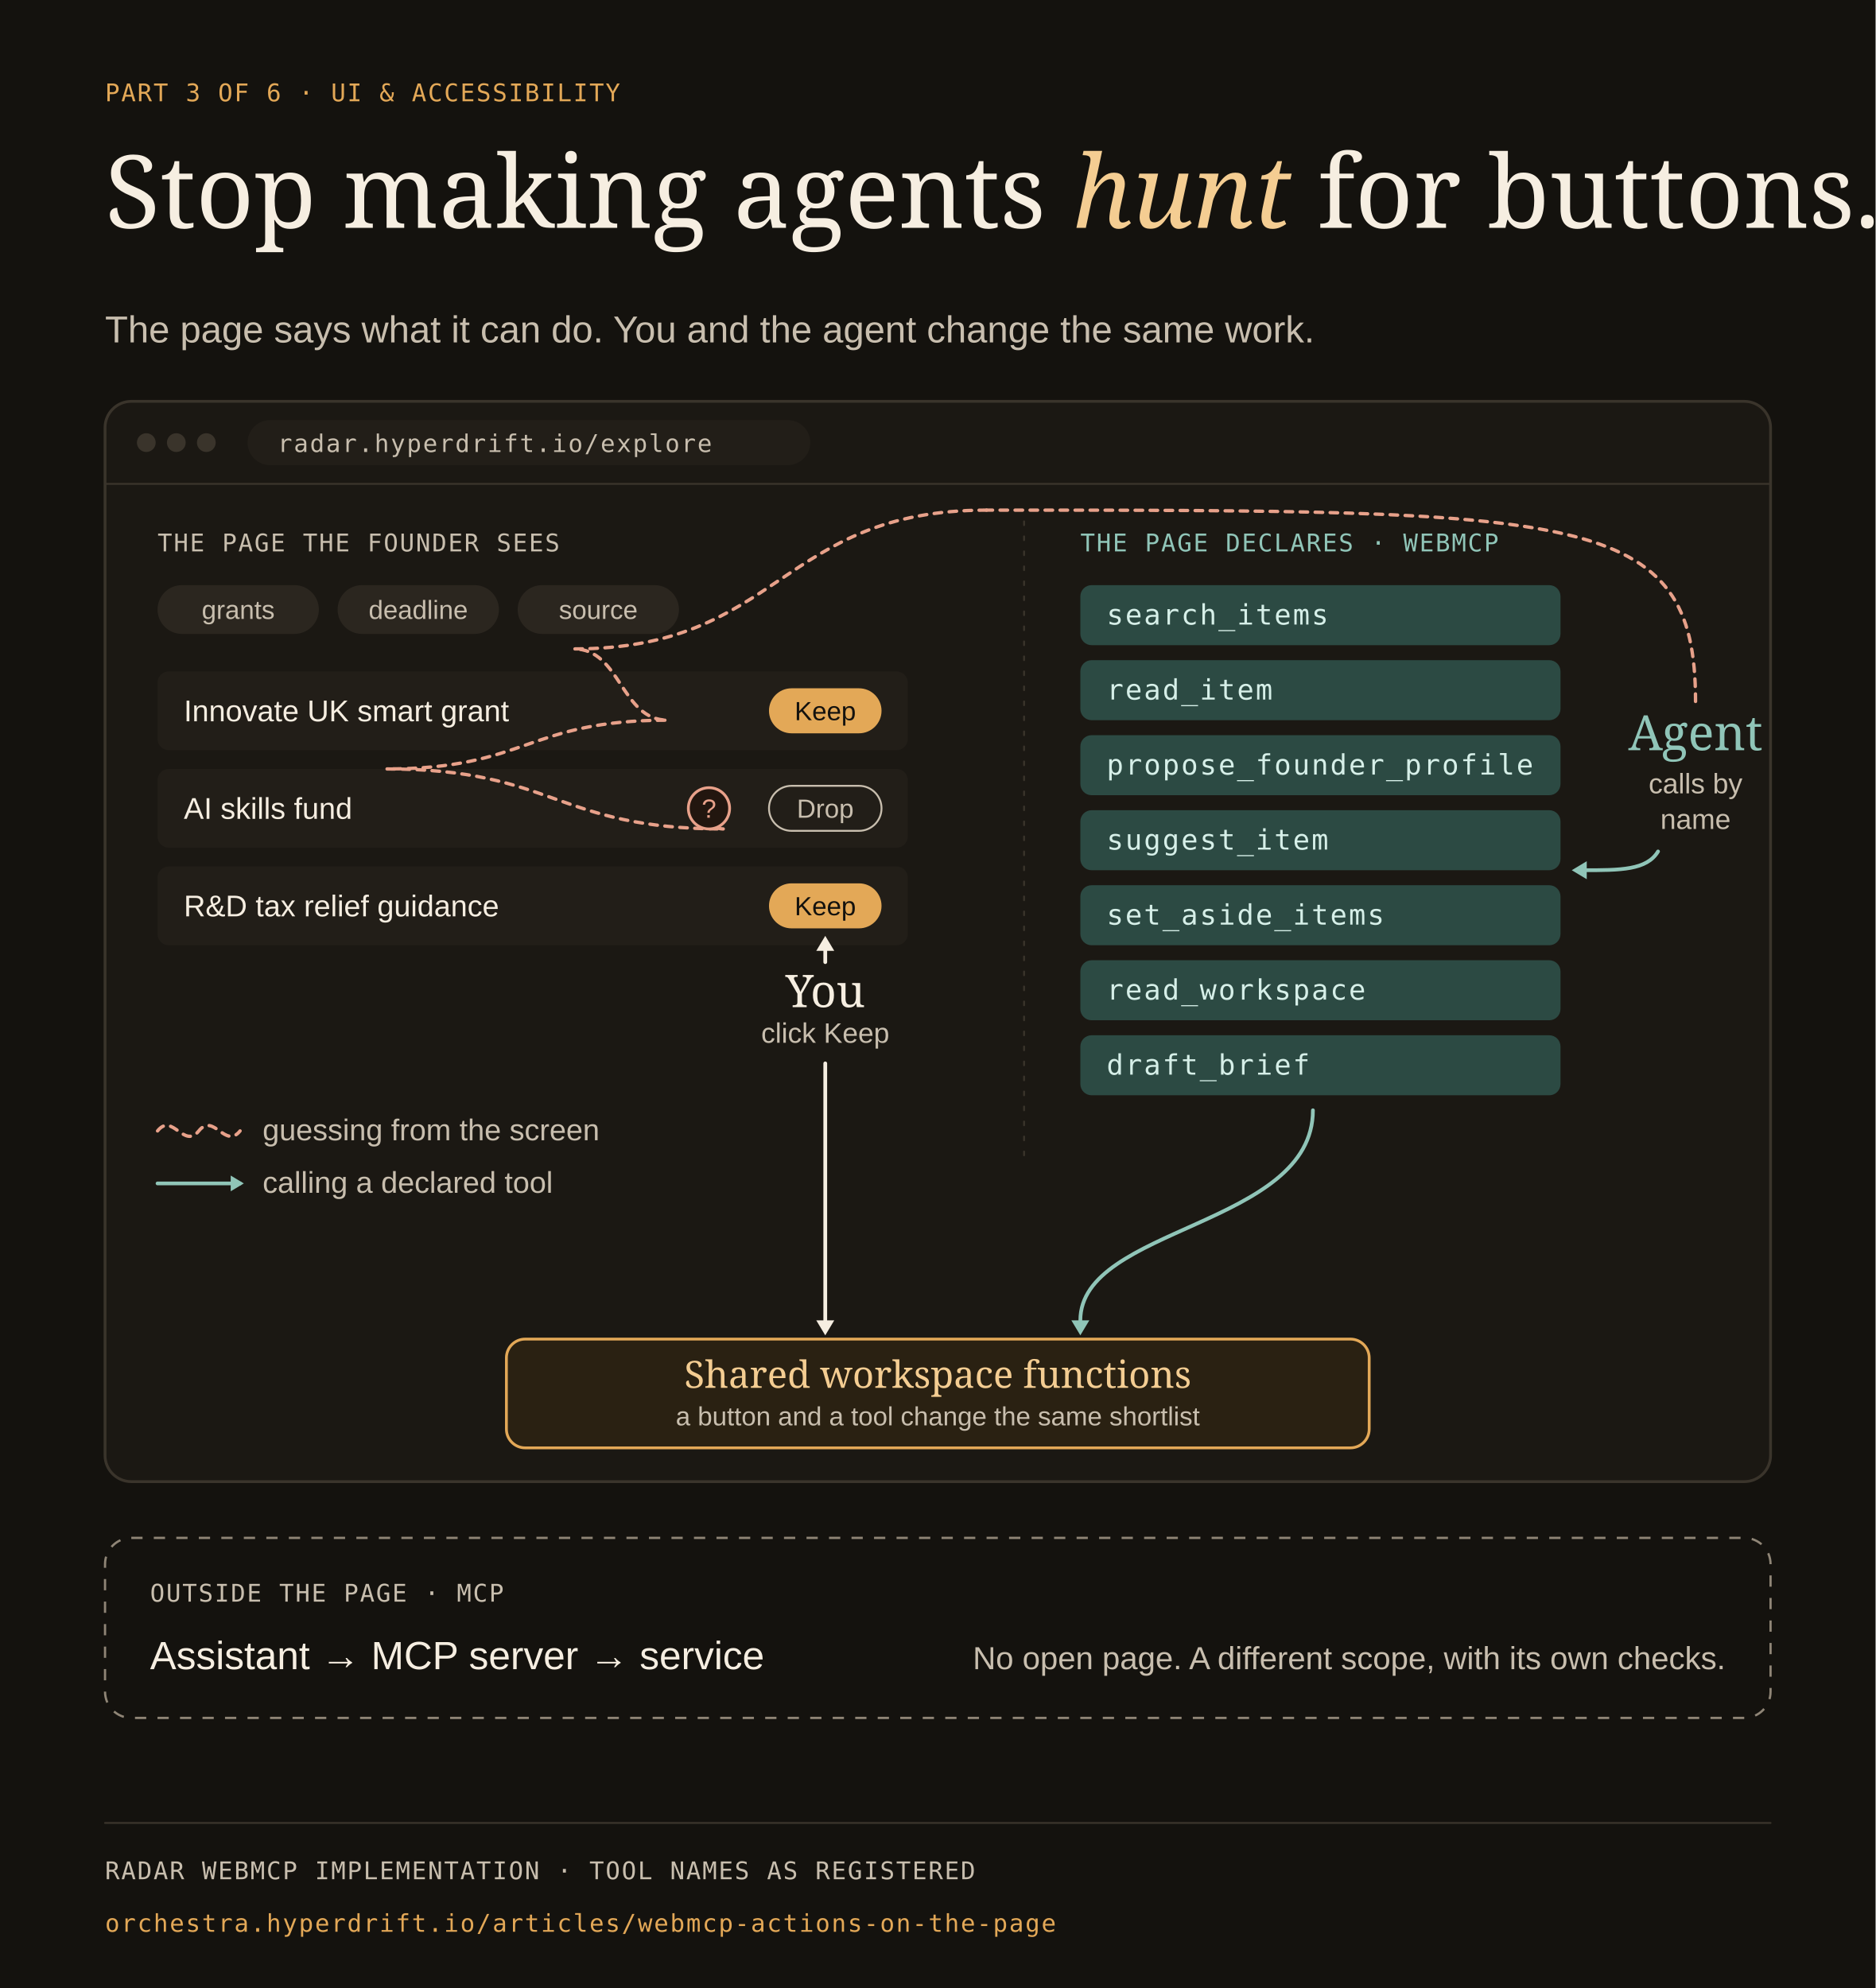
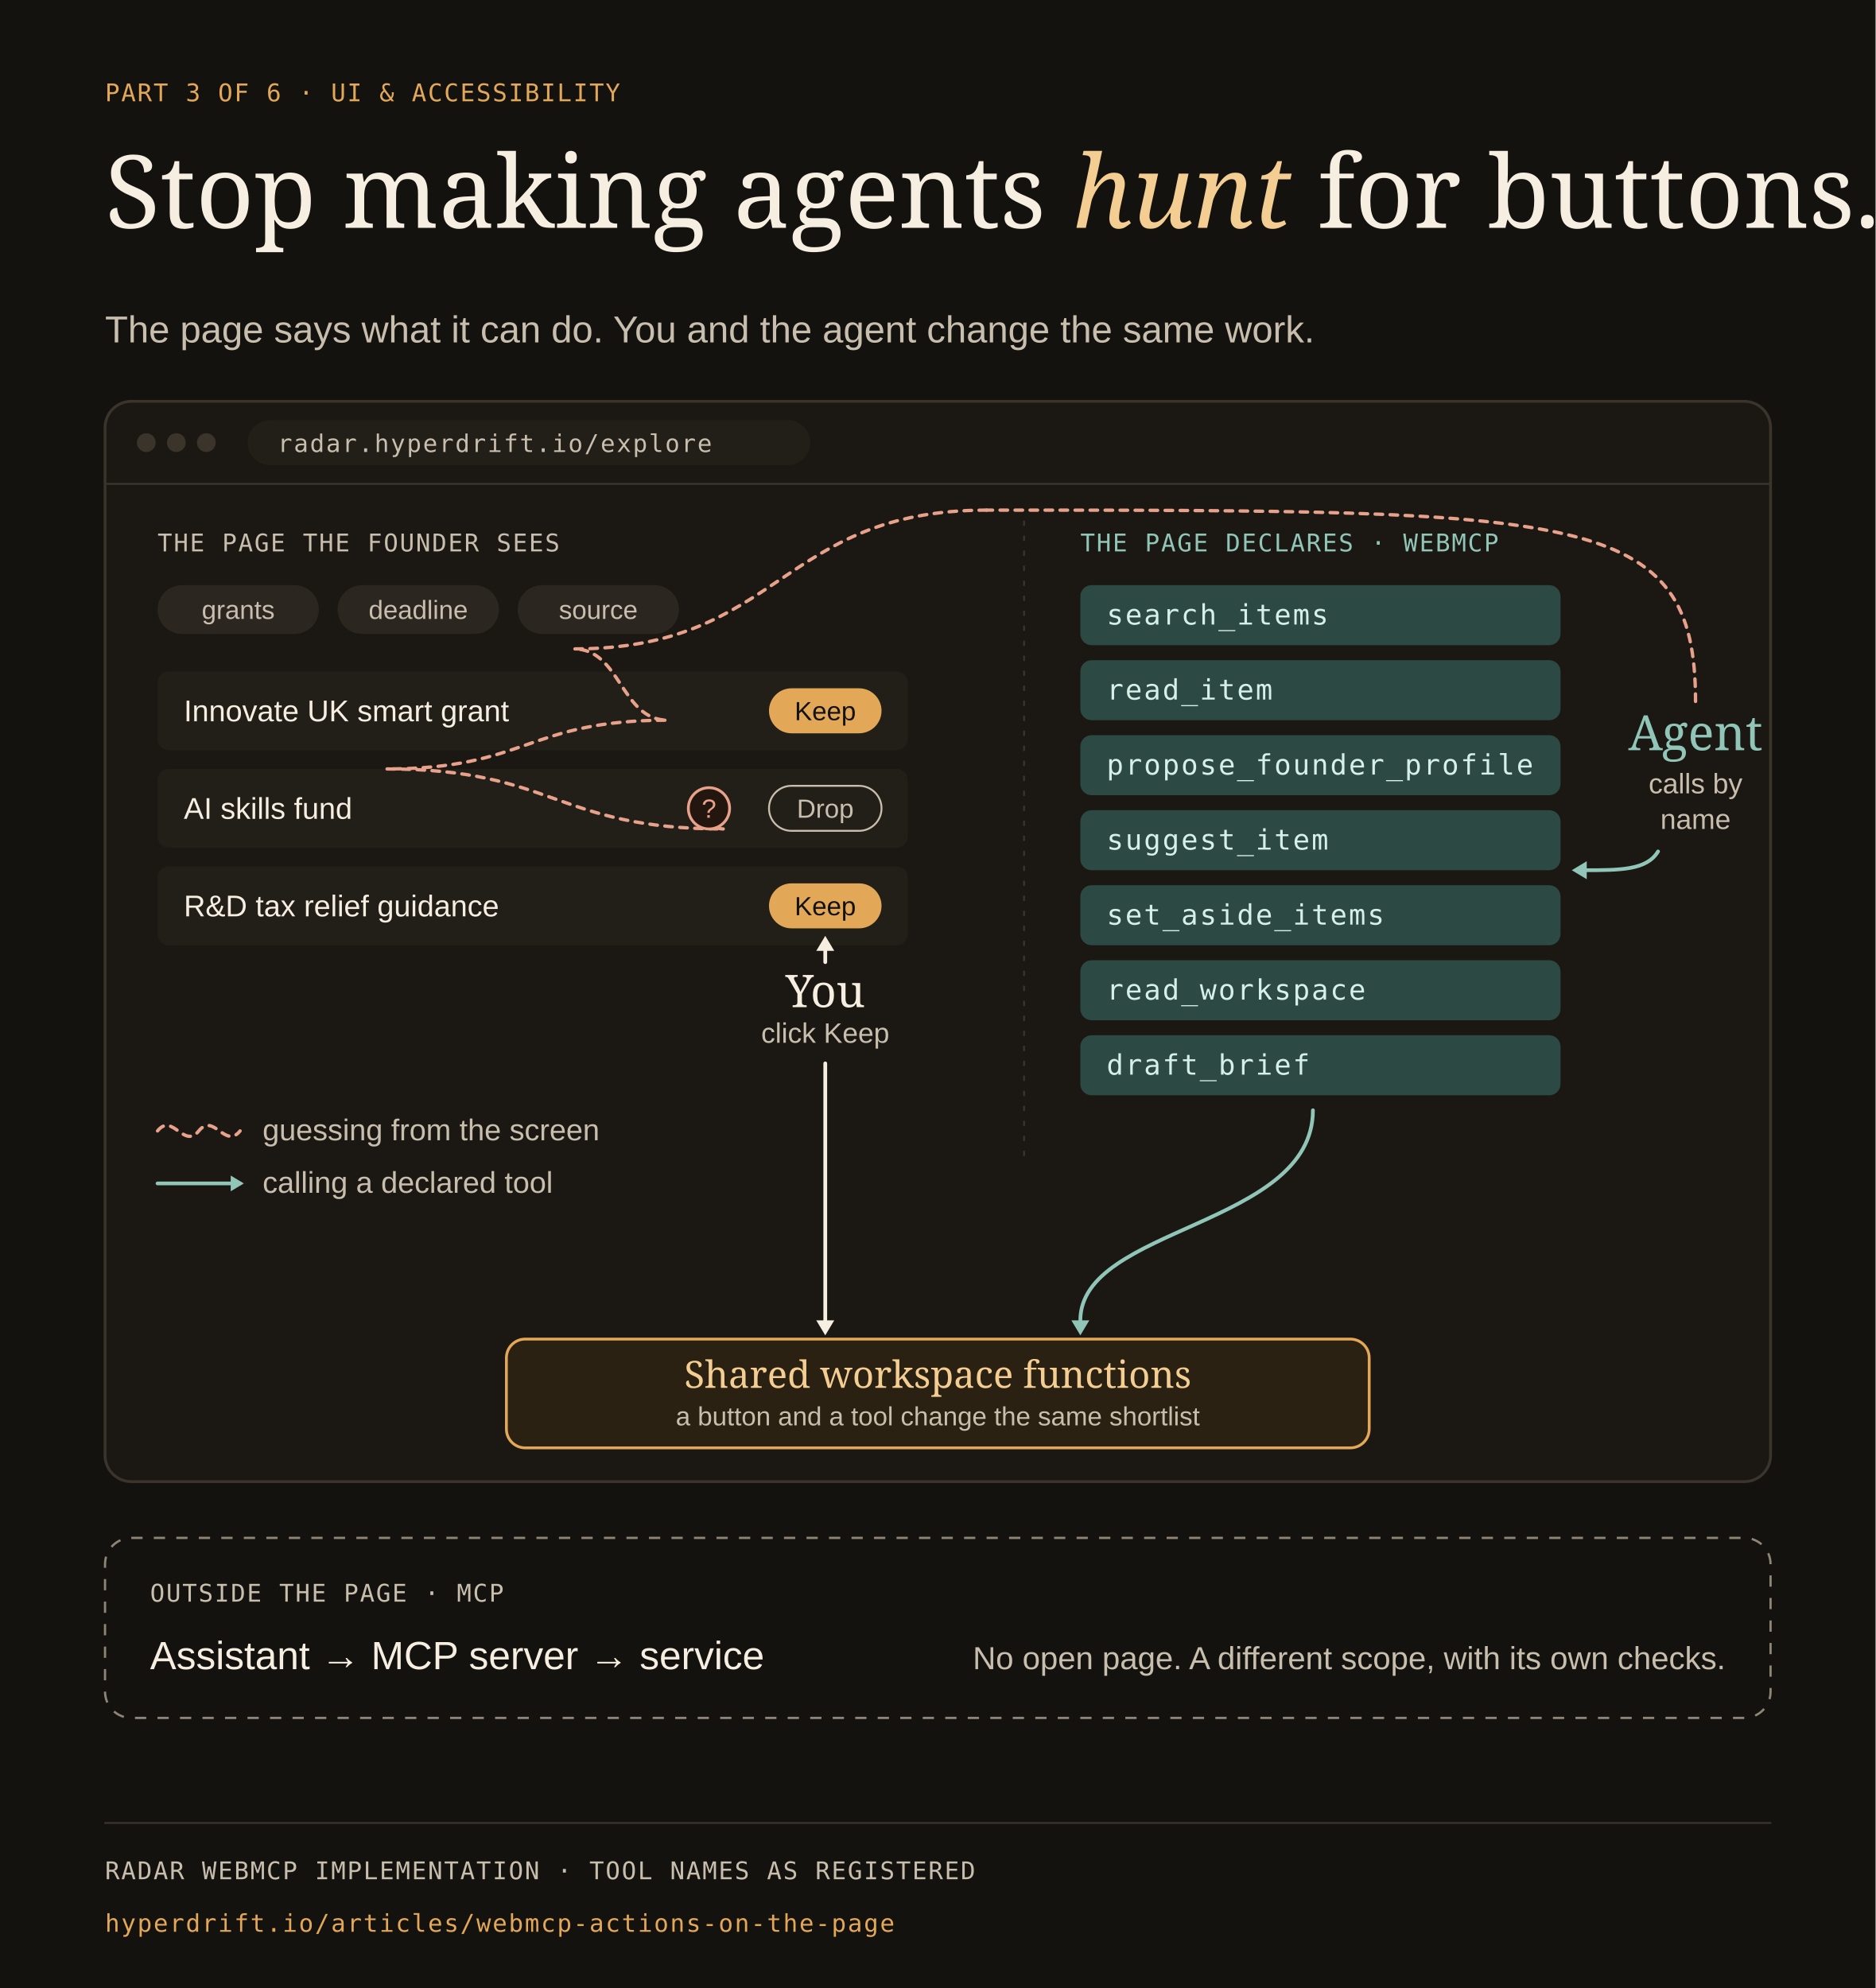
<svg xmlns="http://www.w3.org/2000/svg" width="1000" height="1060" viewBox="0 0 1000 1060" role="img" aria-labelledby="webmcp-title webmcp-desc">
  <style>.x-d{font-family:'Cormorant Garamond',Georgia,serif;font-weight:500}.x-i{font-family:'Cormorant Garamond',Georgia,serif;font-weight:500;font-style:italic}.x-s{font-family:'IBM Plex Sans','Helvetica Neue',Arial,sans-serif}.x-m{font-family:'IBM Plex Mono',Menlo,monospace;letter-spacing:.06em}</style>
  <rect width="1000" height="1060" fill="#14120e" />
  <text x="56" y="54" class="x-m" font-size="13" fill="#e3a857" text-anchor="start">PART 3 OF 6 · UI &amp; ACCESSIBILITY</text>
  <text x="56" y="121.5" class="x-d" font-size="54" fill="#f6eee1" text-anchor="start">Stop making agents <tspan fill="#f4cd92" class="x-i">hunt</tspan> for buttons.</text>
  <text x="56" y="182.58" class="x-s" font-size="20" fill="#c8beae" text-anchor="start">The page says what it can do. You and the agent change the same work.</text>
  <rect x="56" y="214" width="888" height="576" rx="14" fill="#1b1813" stroke="#3a342b" stroke-width="1.5" />
  <circle cx="78" cy="236" r="5" fill="#3a342b" />
  <circle cx="94" cy="236" r="5" fill="#3a342b" />
  <circle cx="110" cy="236" r="5" fill="#3a342b" />
  <rect x="132" y="224" width="300" height="24" rx="12" fill="#221e18" />
  <text x="148" y="241" class="x-m" font-size="13" fill="#c8beae" text-anchor="start">radar.hyperdrift.io/explore</text>
  <path d="M56 258L944 258" fill="none" stroke="#3a342b" stroke-width="1" stroke-linecap="round" stroke-linejoin="round" />
  <text x="84" y="294" class="x-m" font-size="13" fill="#c8beae" text-anchor="start">THE PAGE THE FOUNDER SEES</text>
  <rect x="84" y="312" width="86" height="26" rx="13" fill="#2b261f" />
  <text x="127" y="330" class="x-s" font-size="14" fill="#c8beae" text-anchor="middle">grants</text>
  <rect x="180" y="312" width="86" height="26" rx="13" fill="#2b261f" />
  <text x="223" y="330" class="x-s" font-size="14" fill="#c8beae" text-anchor="middle">deadline</text>
  <rect x="276" y="312" width="86" height="26" rx="13" fill="#2b261f" />
  <text x="319" y="330" class="x-s" font-size="14" fill="#c8beae" text-anchor="middle">source</text>
  <rect x="84" y="358" width="400" height="42" rx="6" fill="#221e18" />
  <text x="98" y="384.6" class="x-s" font-size="16" fill="#f6eee1" text-anchor="start">Innovate UK smart grant</text>
  <rect x="410" y="367" width="60" height="24" rx="12.0" fill="#e3a857" />
  <text x="440" y="384" class="x-s" font-size="14" fill="#14120e" text-anchor="middle">Keep</text>
  <rect x="84" y="410" width="400" height="42" rx="6" fill="#221e18" />
  <text x="98" y="436.6" class="x-s" font-size="16" fill="#f6eee1" text-anchor="start">AI skills fund</text>
  <rect x="410" y="419" width="60" height="24" rx="12.0" fill="none" stroke="#c8beae" stroke-width="1" />
  <text x="440" y="436" class="x-s" font-size="14" fill="#c8beae" text-anchor="middle">Drop</text>
  <rect x="84" y="462" width="400" height="42" rx="6" fill="#221e18" />
  <text x="98" y="488.6" class="x-s" font-size="16" fill="#f6eee1" text-anchor="start">R&amp;D tax relief guidance</text>
  <rect x="410" y="471" width="60" height="24" rx="12.0" fill="#e3a857" />
  <text x="440" y="488" class="x-s" font-size="14" fill="#14120e" text-anchor="middle">Keep</text>
  <path d="M546 278L546 618" fill="none" stroke="#3a342b" stroke-width="1" stroke-linecap="round" stroke-linejoin="round" stroke-dasharray="2 6" />
  <text x="576" y="294" class="x-m" font-size="13" fill="#90c5b8" text-anchor="start">THE PAGE DECLARES · WEBMCP</text>
  <rect x="576" y="312" width="256" height="32" rx="6" fill="#2c4a43" />
  <text x="590" y="333" class="x-m" font-size="15" fill="#d6efe8" text-anchor="start">search_items</text>
  <rect x="576" y="352" width="256" height="32" rx="6" fill="#2c4a43" />
  <text x="590" y="373" class="x-m" font-size="15" fill="#d6efe8" text-anchor="start">read_item</text>
  <rect x="576" y="392" width="256" height="32" rx="6" fill="#2c4a43" />
  <text x="590" y="413" class="x-m" font-size="15" fill="#d6efe8" text-anchor="start">propose_founder_profile</text>
  <rect x="576" y="432" width="256" height="32" rx="6" fill="#2c4a43" />
  <text x="590" y="453" class="x-m" font-size="15" fill="#d6efe8" text-anchor="start">suggest_item</text>
  <rect x="576" y="472" width="256" height="32" rx="6" fill="#2c4a43" />
  <text x="590" y="493" class="x-m" font-size="15" fill="#d6efe8" text-anchor="start">set_aside_items</text>
  <rect x="576" y="512" width="256" height="32" rx="6" fill="#2c4a43" />
  <text x="590" y="533" class="x-m" font-size="15" fill="#d6efe8" text-anchor="start">read_workspace</text>
  <rect x="576" y="552" width="256" height="32" rx="6" fill="#2c4a43" />
  <text x="590" y="573" class="x-m" font-size="15" fill="#d6efe8" text-anchor="start">draft_brief</text>
  <text x="904" y="400" class="x-d" font-size="26" fill="#90c5b8" text-anchor="middle">Agent</text>
  <text x="904" y="423" class="x-s" font-size="15" fill="#c8beae" text-anchor="middle">calls by</text>
  <text x="904" y="442" class="x-s" font-size="15" fill="#c8beae" text-anchor="middle">name</text>
  <path d="M884 454C878 464 864 464 844 464" fill="none" stroke="#90c5b8" stroke-width="2" stroke-linecap="round" stroke-linejoin="round" />
  <polygon points="838,464 846,459.2 846,468.8" fill="#90c5b8" />
  <path d="M904 374C904 272 844 272 526 272" fill="none" stroke="#e8a18a" stroke-width="1.8" stroke-linecap="round" stroke-linejoin="round" stroke-dasharray="4 4" />
  <path d="M526 272C416 272 416 346 306 346C331 346 331 384 356 384C281 384 281 410 206 410C296 410 296 442 386 442C376 442 376 431 366 431" fill="none" stroke="#e8a18a" stroke-width="1.8" stroke-linecap="round" stroke-linejoin="round" stroke-dasharray="4 4" />
  <circle cx="378" cy="431" r="11" fill="#22160f" stroke="#e8a18a" stroke-width="1.5" />
  <text x="378" y="436" class="x-s" font-size="14" fill="#e8a18a" text-anchor="middle">?</text>
  <polygon points="440.0,499.0 435.2,507.0 444.8,507.0" fill="#f6eee1" />
  <path d="M440 507L440 513" fill="none" stroke="#f6eee1" stroke-width="2" stroke-linecap="round" stroke-linejoin="round" />
  <text x="440" y="537" class="x-d" font-size="24" fill="#f6eee1" text-anchor="middle">You</text>
  <text x="440" y="556" class="x-s" font-size="15" fill="#c8beae" text-anchor="middle">click Keep</text>
  <path d="M84 603c8 -10 14 10 22 0s14 10 22 0" fill="none" stroke="#e8a18a" stroke-width="1.8" stroke-linecap="round" stroke-linejoin="round" stroke-dasharray="4 4" />
  <text x="140" y="608" class="x-s" font-size="16" fill="#c8beae" text-anchor="start">guessing from the screen</text>
  <path d="M84 631L128 631" fill="none" stroke="#90c5b8" stroke-width="2" stroke-linecap="round" stroke-linejoin="round" />
  <polygon points="130,631 123,626.8 123,635.2" fill="#90c5b8" />
  <text x="140" y="636" class="x-s" font-size="16" fill="#c8beae" text-anchor="start">calling a declared tool</text>
  <path d="M440.0 567.0V704" fill="none" stroke="#f6eee1" stroke-width="2" stroke-linecap="round" stroke-linejoin="round" />
  <polygon points="440.0,712 435.2,704 444.8,704" fill="#f6eee1" />
  <path d="M700 592C700 654 576 654 576 704" fill="none" stroke="#90c5b8" stroke-width="2" stroke-linecap="round" stroke-linejoin="round" />
  <polygon points="576,712 571.2,704 580.8,704" fill="#90c5b8" />
  <rect x="270" y="714" width="460" height="58" rx="10" fill="#2a2112" stroke="#e3a857" stroke-width="1.5" />
  <text x="500" y="740" class="x-d" font-size="20" fill="#f4cd92" text-anchor="middle">Shared workspace functions</text>
  <text x="500" y="760" class="x-s" font-size="14" fill="#c8beae" text-anchor="middle">a button and a tool change the same shortlist</text>
  <rect x="56" y="820" width="888" height="96" rx="14" fill="none" stroke="#8f8576" stroke-width="1.2" stroke-dasharray="6 6" />
  <text x="80" y="854" class="x-m" font-size="13" fill="#c8beae" text-anchor="start">OUTSIDE THE PAGE · MCP</text>
  <text x="80" y="890" class="x-s" font-size="21" fill="#f6eee1" text-anchor="start">Assistant  →  MCP server  →  service</text>
  <text x="920" y="890" class="x-s" font-size="17" fill="#c8beae" text-anchor="end">No open page. A different scope, with its own checks.</text>
  <path d="M56 972L944 972" fill="none" stroke="#3a342b" stroke-width="1" stroke-linecap="round" stroke-linejoin="round" />
  <text x="56" y="1002" class="x-m" font-size="13" fill="#c8beae" text-anchor="start">RADAR WEBMCP IMPLEMENTATION · TOOL NAMES AS REGISTERED</text>
-   <text x="56" y="1030" class="x-m" font-size="13" fill="#e3a857" text-anchor="start">orchestra.hyperdrift.io/articles/webmcp-actions-on-the-page</text>
+   <text x="56" y="1030" class="x-m" font-size="13" fill="#e3a857" text-anchor="start">hyperdrift.io/articles/webmcp-actions-on-the-page</text>
</svg>
